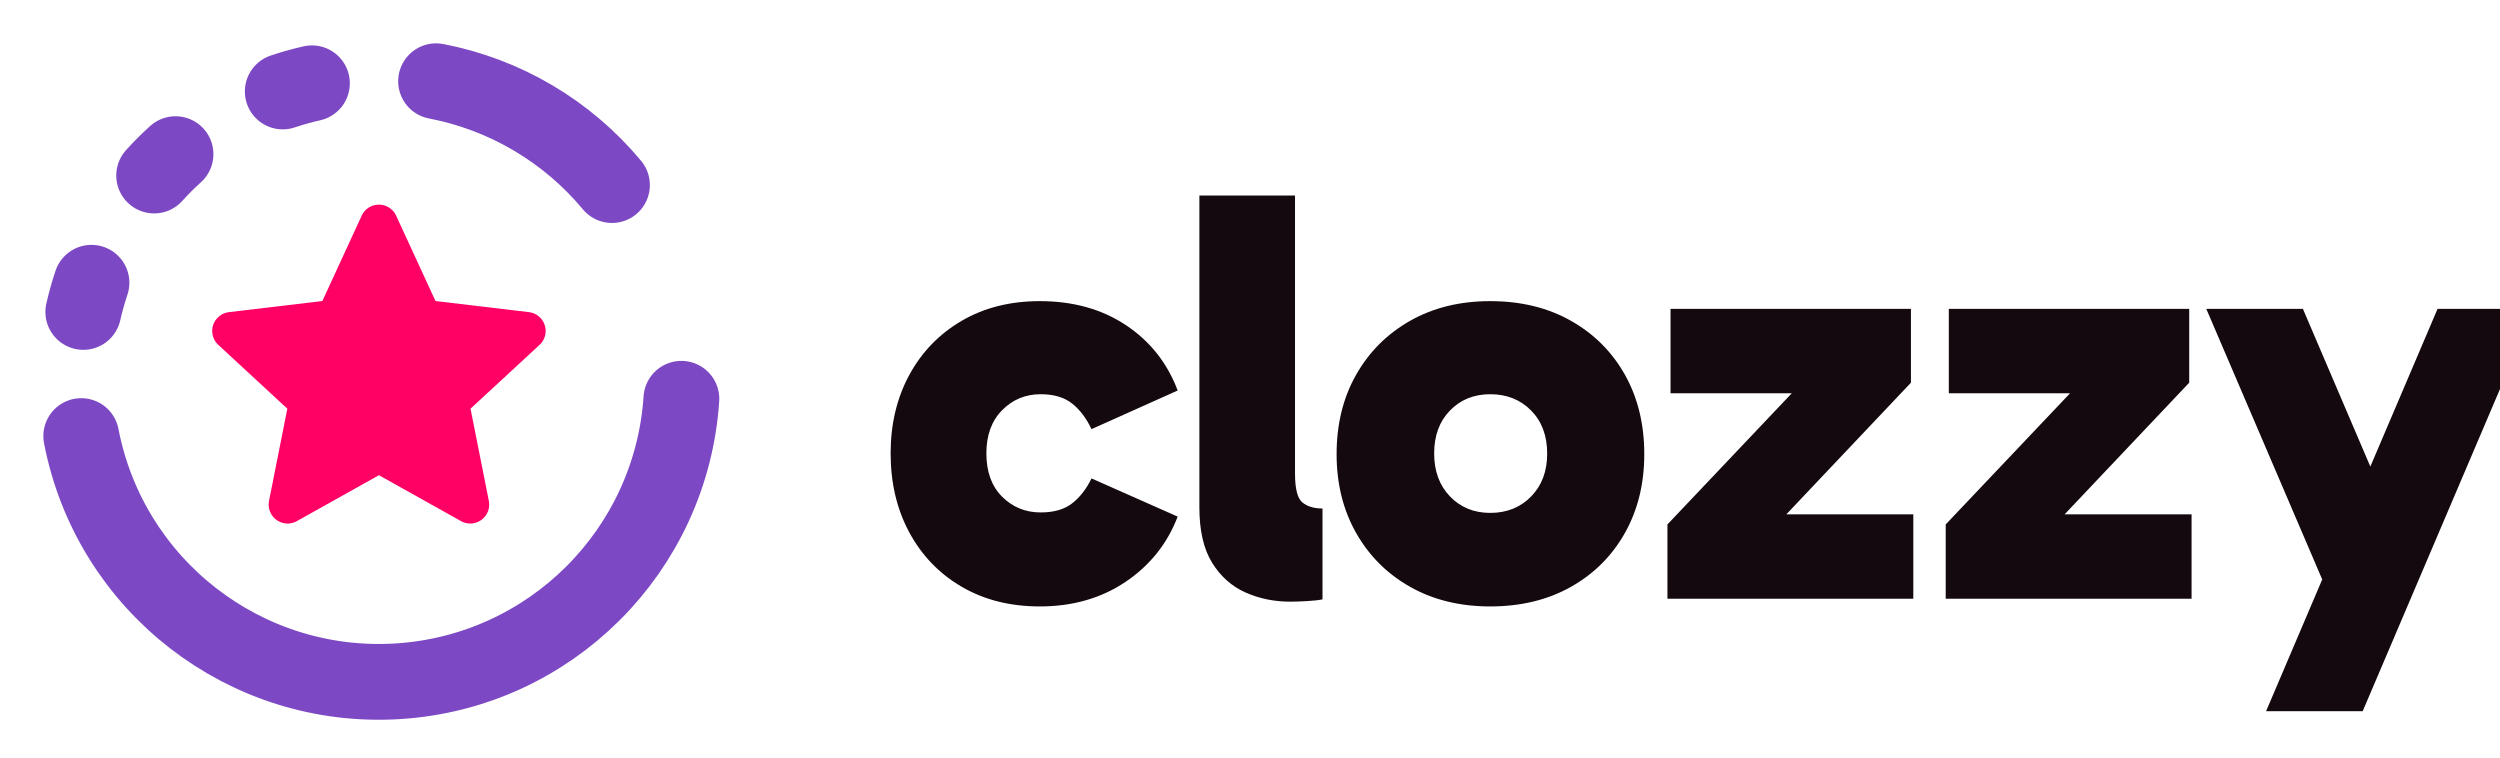
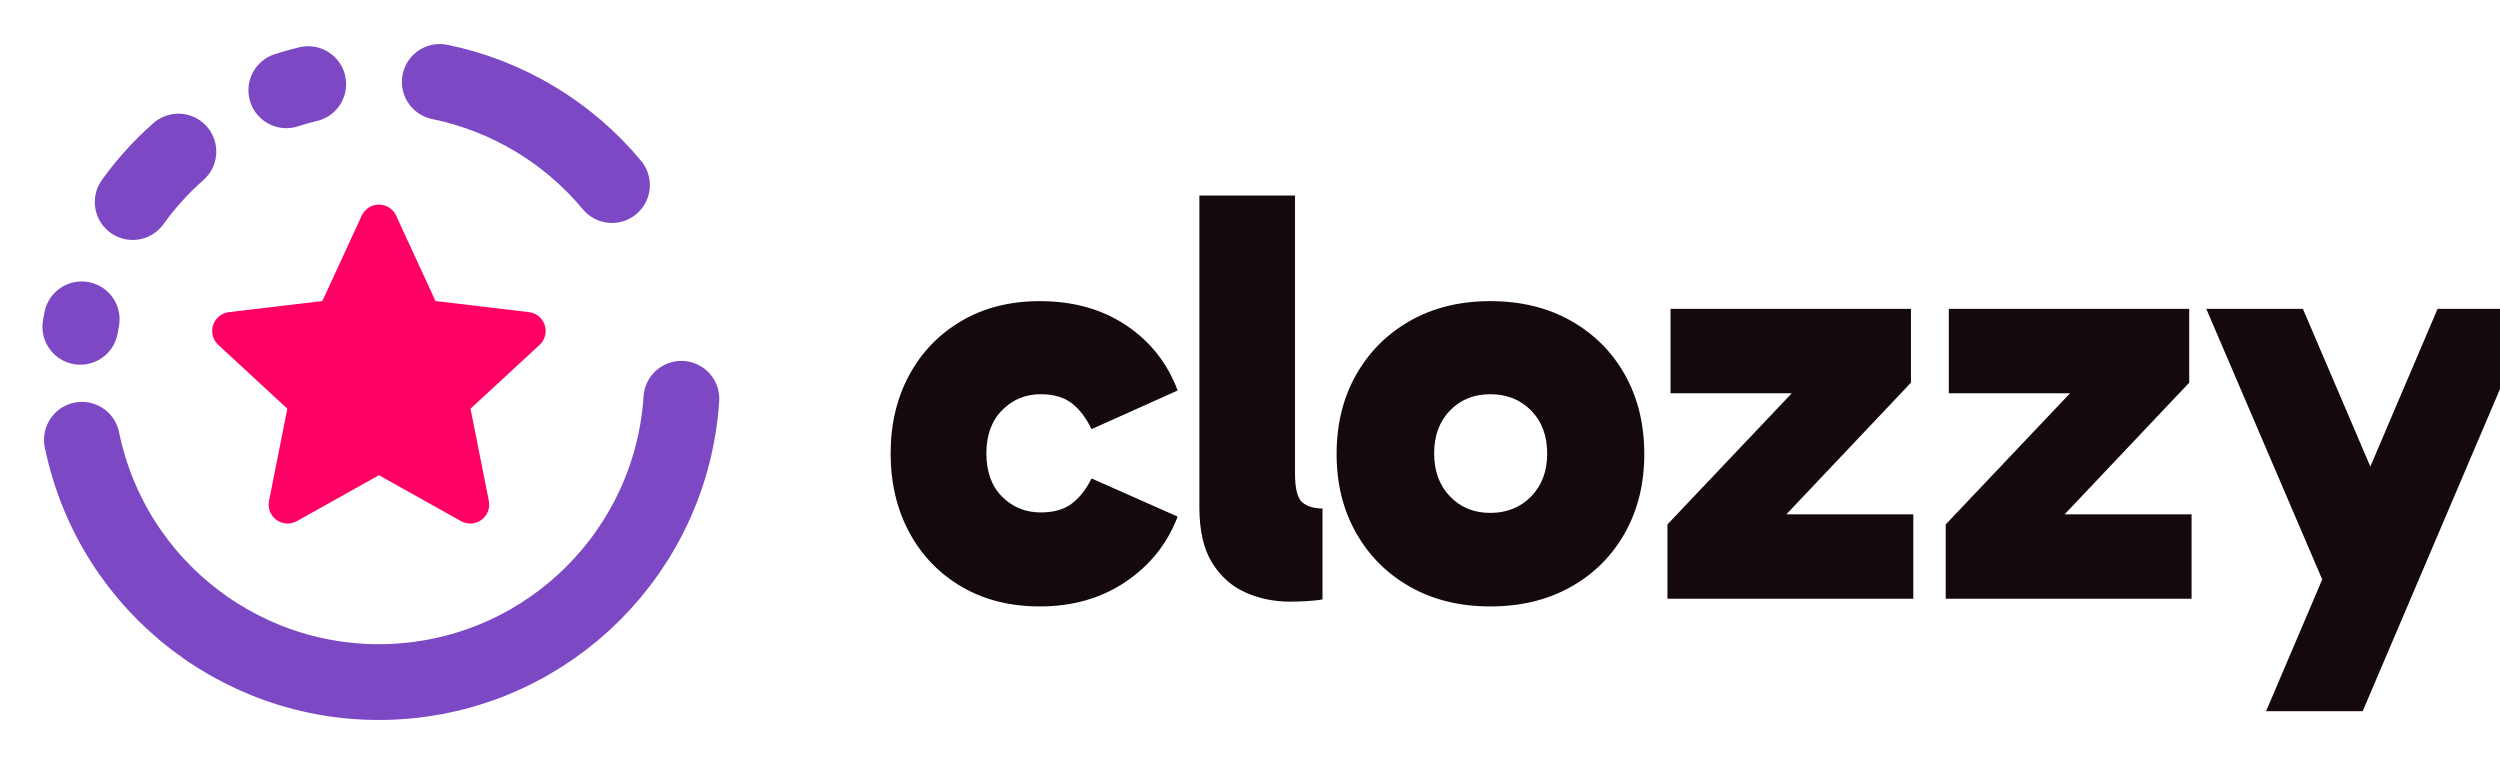
<svg xmlns="http://www.w3.org/2000/svg" viewBox="0 0 844.49 256" width="844.49" height="256">
  <g transform="scale(2.56)">
-     <path d="M89.91 52.62A40 40 0 0 1 10.72 57.54" fill="none" stroke="#7C48C4" stroke-width="10" stroke-linecap="round" />
-     <path d="M10.99 41.16A40 40 0 0 1 12.07 37.31" fill="none" stroke="#7C48C4" stroke-width="10" stroke-linecap="round" />
-     <path d="M20.34 23.16A40 40 0 0 1 23.16 20.34" fill="none" stroke="#7C48C4" stroke-width="10" stroke-linecap="round" />
-     <path d="M37.31 12.07A40 40 0 0 1 41.16 10.99" fill="none" stroke="#7C48C4" stroke-width="10" stroke-linecap="round" />
-     <path d="M57.54 10.72A40 40 0 0 1 80.75 24.42" fill="none" stroke="#7C48C4" stroke-width="10" stroke-linecap="round" />
+     <path d="M89.91 52.62A40 40 0 0 1 10.81 58.03" fill="none" stroke="#7C48C4" stroke-width="10" stroke-linecap="round" />
+     <path d="M10.6 43.12A40 40 0 0 1 10.78 42.14" fill="none" stroke="#7C48C4" stroke-width="10" stroke-linecap="round" />
+     <path d="M17.51 26.66A40 40 0 0 1 23.54 20" fill="none" stroke="#7C48C4" stroke-width="10" stroke-linecap="round" />
+     <path d="M37.78 11.91A40 40 0 0 1 40.67 11.1" fill="none" stroke="#7C48C4" stroke-width="10" stroke-linecap="round" />
+     <path d="M58.03 10.81A40 40 0 0 1 80.75 24.42" fill="none" stroke="#7C48C4" stroke-width="10" stroke-linecap="round" />
    <polygon points="50,29.5 55.78,42.04 69.5,43.67 59.36,53.04 62.05,66.58 50,59.84 37.95,66.58 40.64,53.04 30.5,43.67 44.22,42.04" fill="#FF0065" stroke="#FF0065" stroke-width="5.0" stroke-linejoin="round" />
  </g>
  <g transform="translate(296.96 202.24) scale(0.2)">
    <path d="M271.346 13.062Q196.346 13.062 139.432 -20.204Q82.518 -53.469 50.987 -112.0Q19.457 -170.531 19.457 -245.531Q19.457 -319.765 50.987 -377.914Q82.518 -436.062 139.432 -469.327Q196.346 -502.593 271.346 -502.593Q356.124 -502.593 417.185 -461.796Q478.247 -421.0 504.247 -351.642L358.728 -286.382Q345.79 -313.839 326.037 -329.598Q306.284 -345.357 272.938 -345.357Q234.371 -345.357 207.766 -318.401Q181.161 -291.444 181.161 -245.531Q181.161 -198.852 207.766 -172.278Q234.371 -145.704 272.938 -145.704Q306.284 -145.704 326.037 -161.081Q345.79 -176.457 358.728 -203.149L504.247 -138.654Q478.013 -70.062 416.303 -28.5Q354.593 13.062 271.346 13.062Z M694.223 5.0Q653.679 5.0 618.753 -10.562Q583.827 -26.124 562.376 -60.84Q540.926 -95.556 540.926 -154.285V-681.0H702.457V-211.482Q702.457 -172.828 714.896 -162.593Q727.334 -152.359 748.865 -152.359V1.124Q739.692 3.062 723.161 4.031Q706.63 5.0 694.223 5.0Z M1032.074 13.062Q955.48 13.062 896.999 -19.969Q838.518 -53.0 805.605 -111.148Q772.691 -169.296 772.691 -244.156Q772.691 -320.0 805.605 -378.148Q838.518 -436.296 896.999 -469.444Q955.48 -502.593 1032.074 -502.593Q1109.704 -502.593 1168.383 -469.444Q1227.062 -436.296 1259.71 -378.148Q1292.358 -320.0 1292.358 -244.156Q1292.358 -169.296 1259.71 -111.148Q1227.062 -53.0 1168.383 -19.969Q1109.704 13.062 1032.074 13.062ZM1032.212 -144.939Q1074.148 -144.939 1101.253 -172.667Q1128.357 -200.395 1128.357 -245.014Q1128.357 -290.271 1101.253 -317.814Q1074.148 -345.357 1032.212 -345.357Q990.901 -345.357 964.179 -317.851Q937.457 -290.345 937.457 -245.451Q937.457 -200.556 964.179 -172.747Q990.901 -144.939 1032.212 -144.939Z M1746.741 -142.519V0.0H1331.469V-125.457L1613.469 -422.926L1676.321 -347.012H1336.704V-489.531H1742.741V-364.839L1459.741 -65.84L1420.174 -142.519Z M2216.741 -142.519V0.0H1801.469V-125.457L2083.469 -422.926L2146.321 -347.012H1806.704V-489.531H2212.741V-364.839L1929.741 -65.84L1890.174 -142.519Z M2439.173 -28.321 2241.58 -489.531H2404.754L2596.421 -41.345ZM2342.556 190.0 2632.185 -489.531H2795.359L2505.729 190.0Z" fill="#14090F" />
  </g>
</svg>
